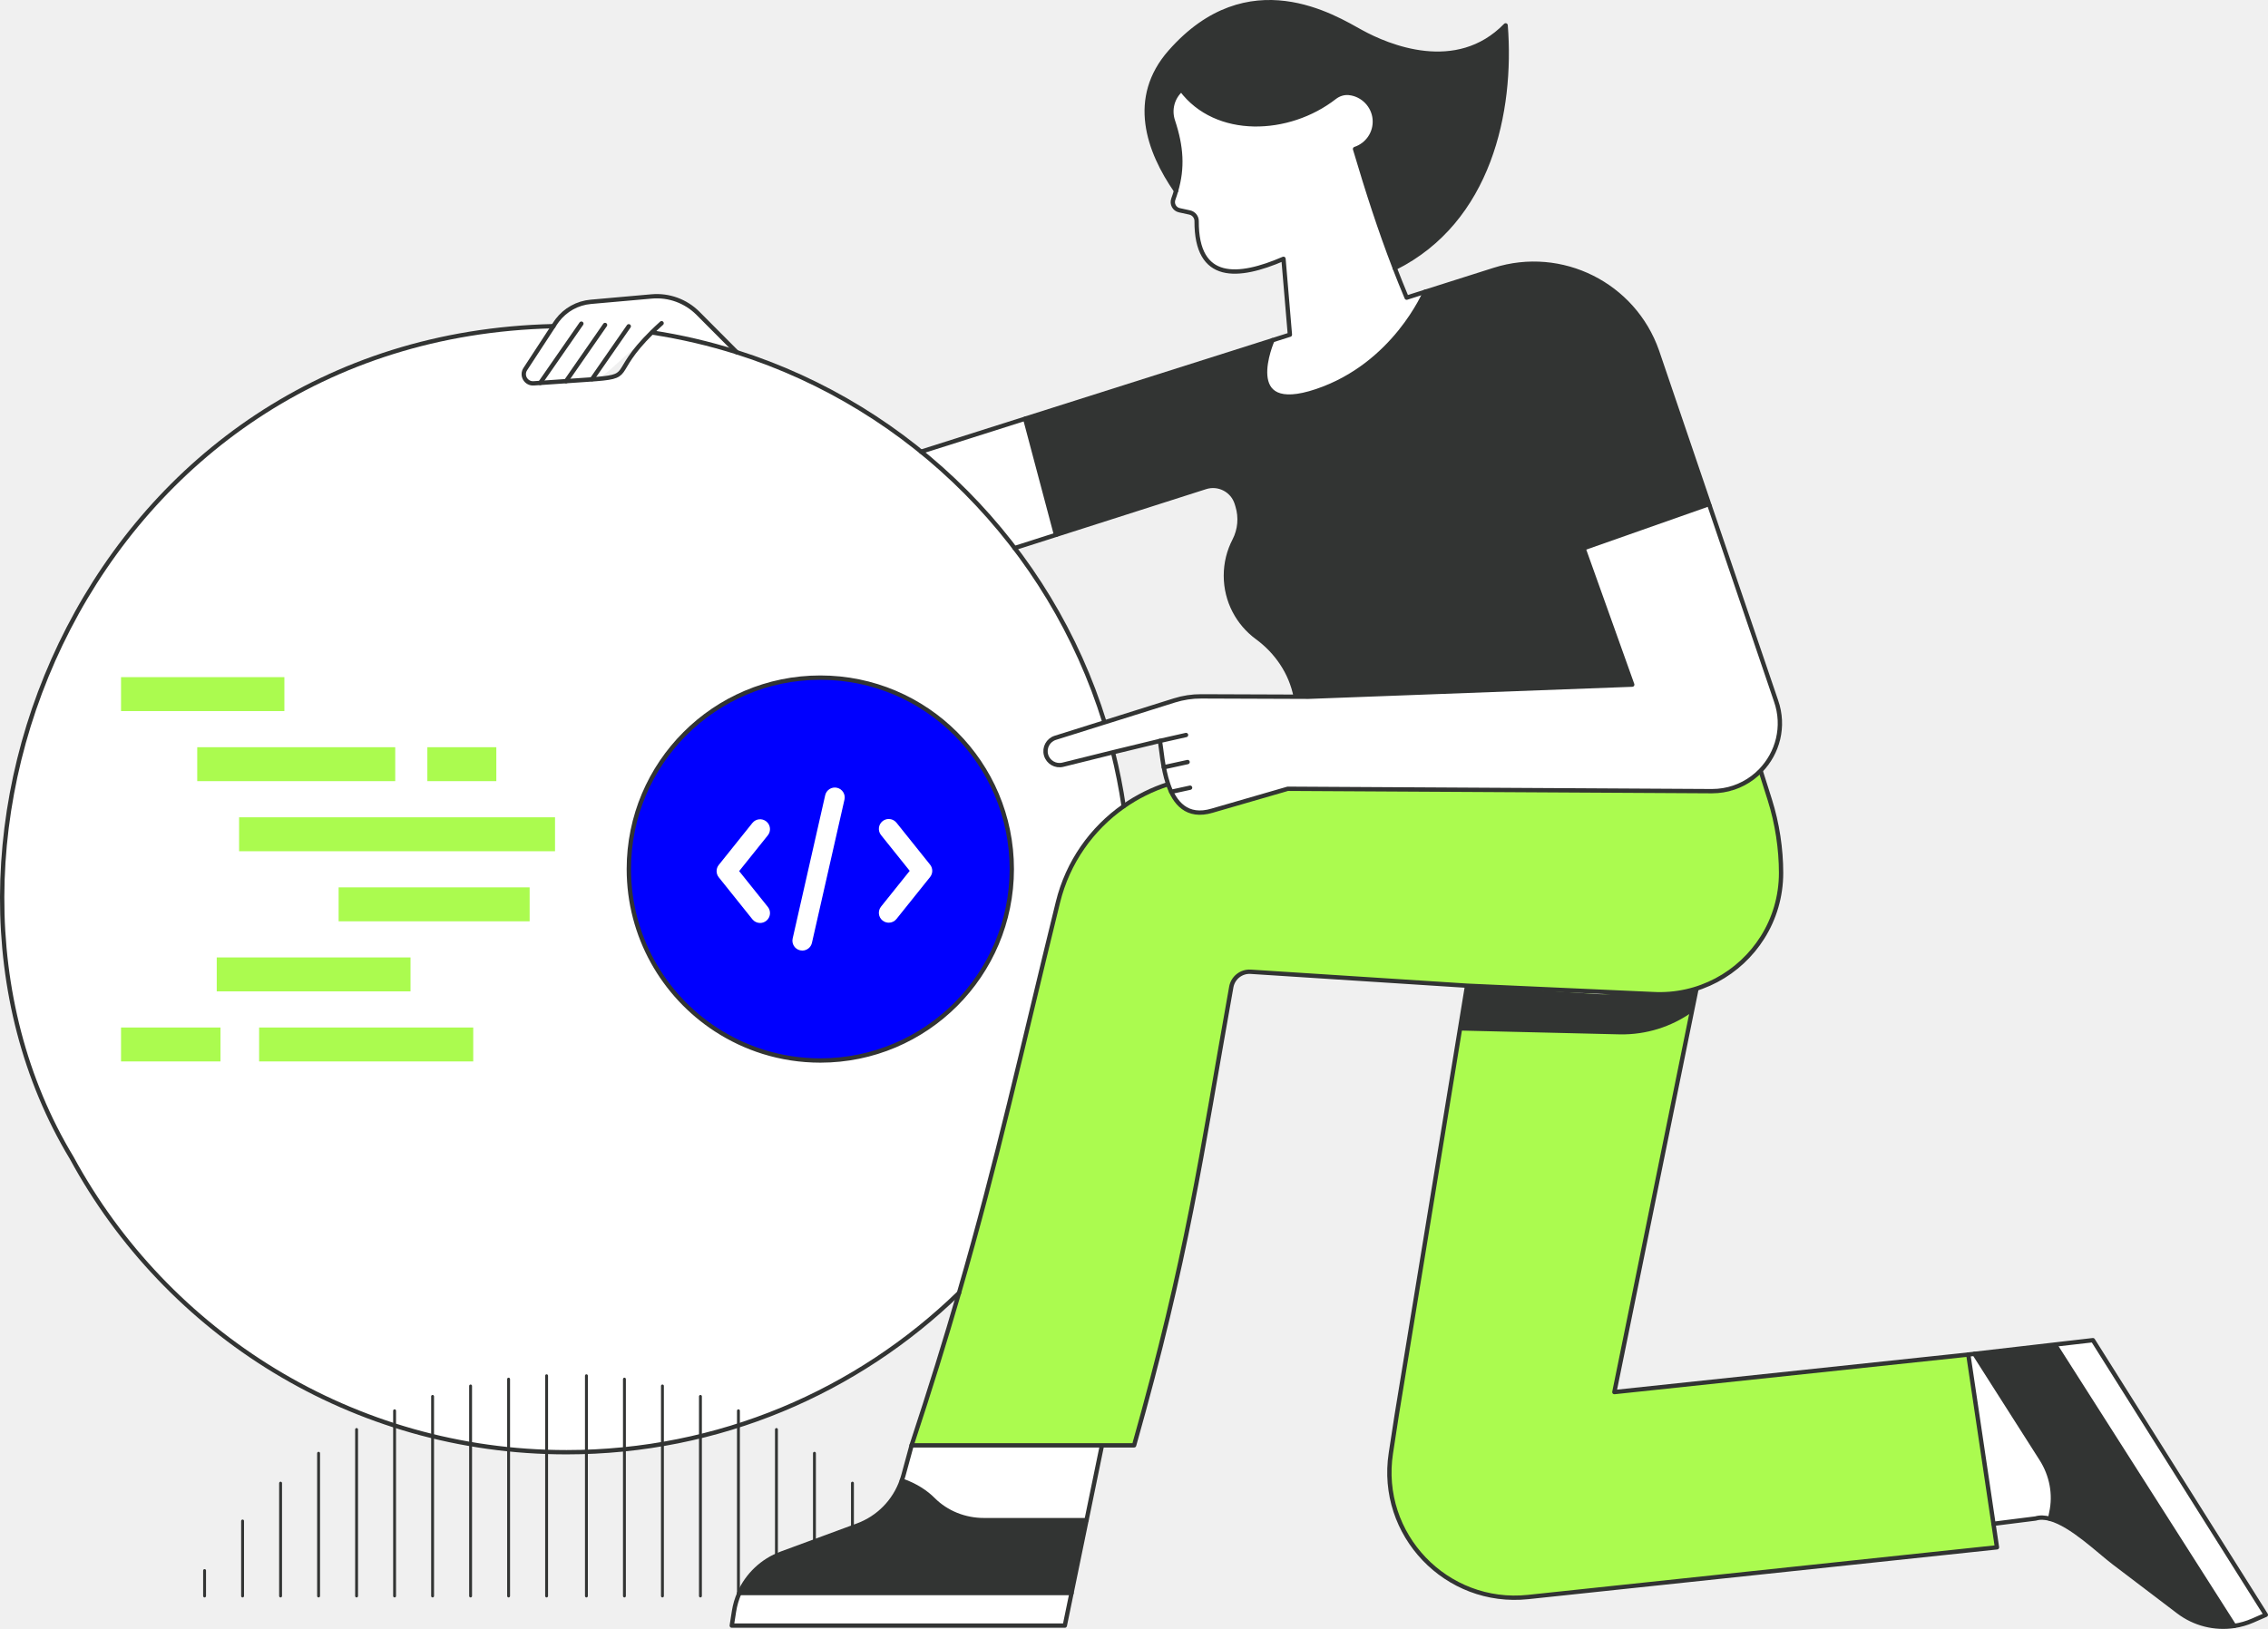
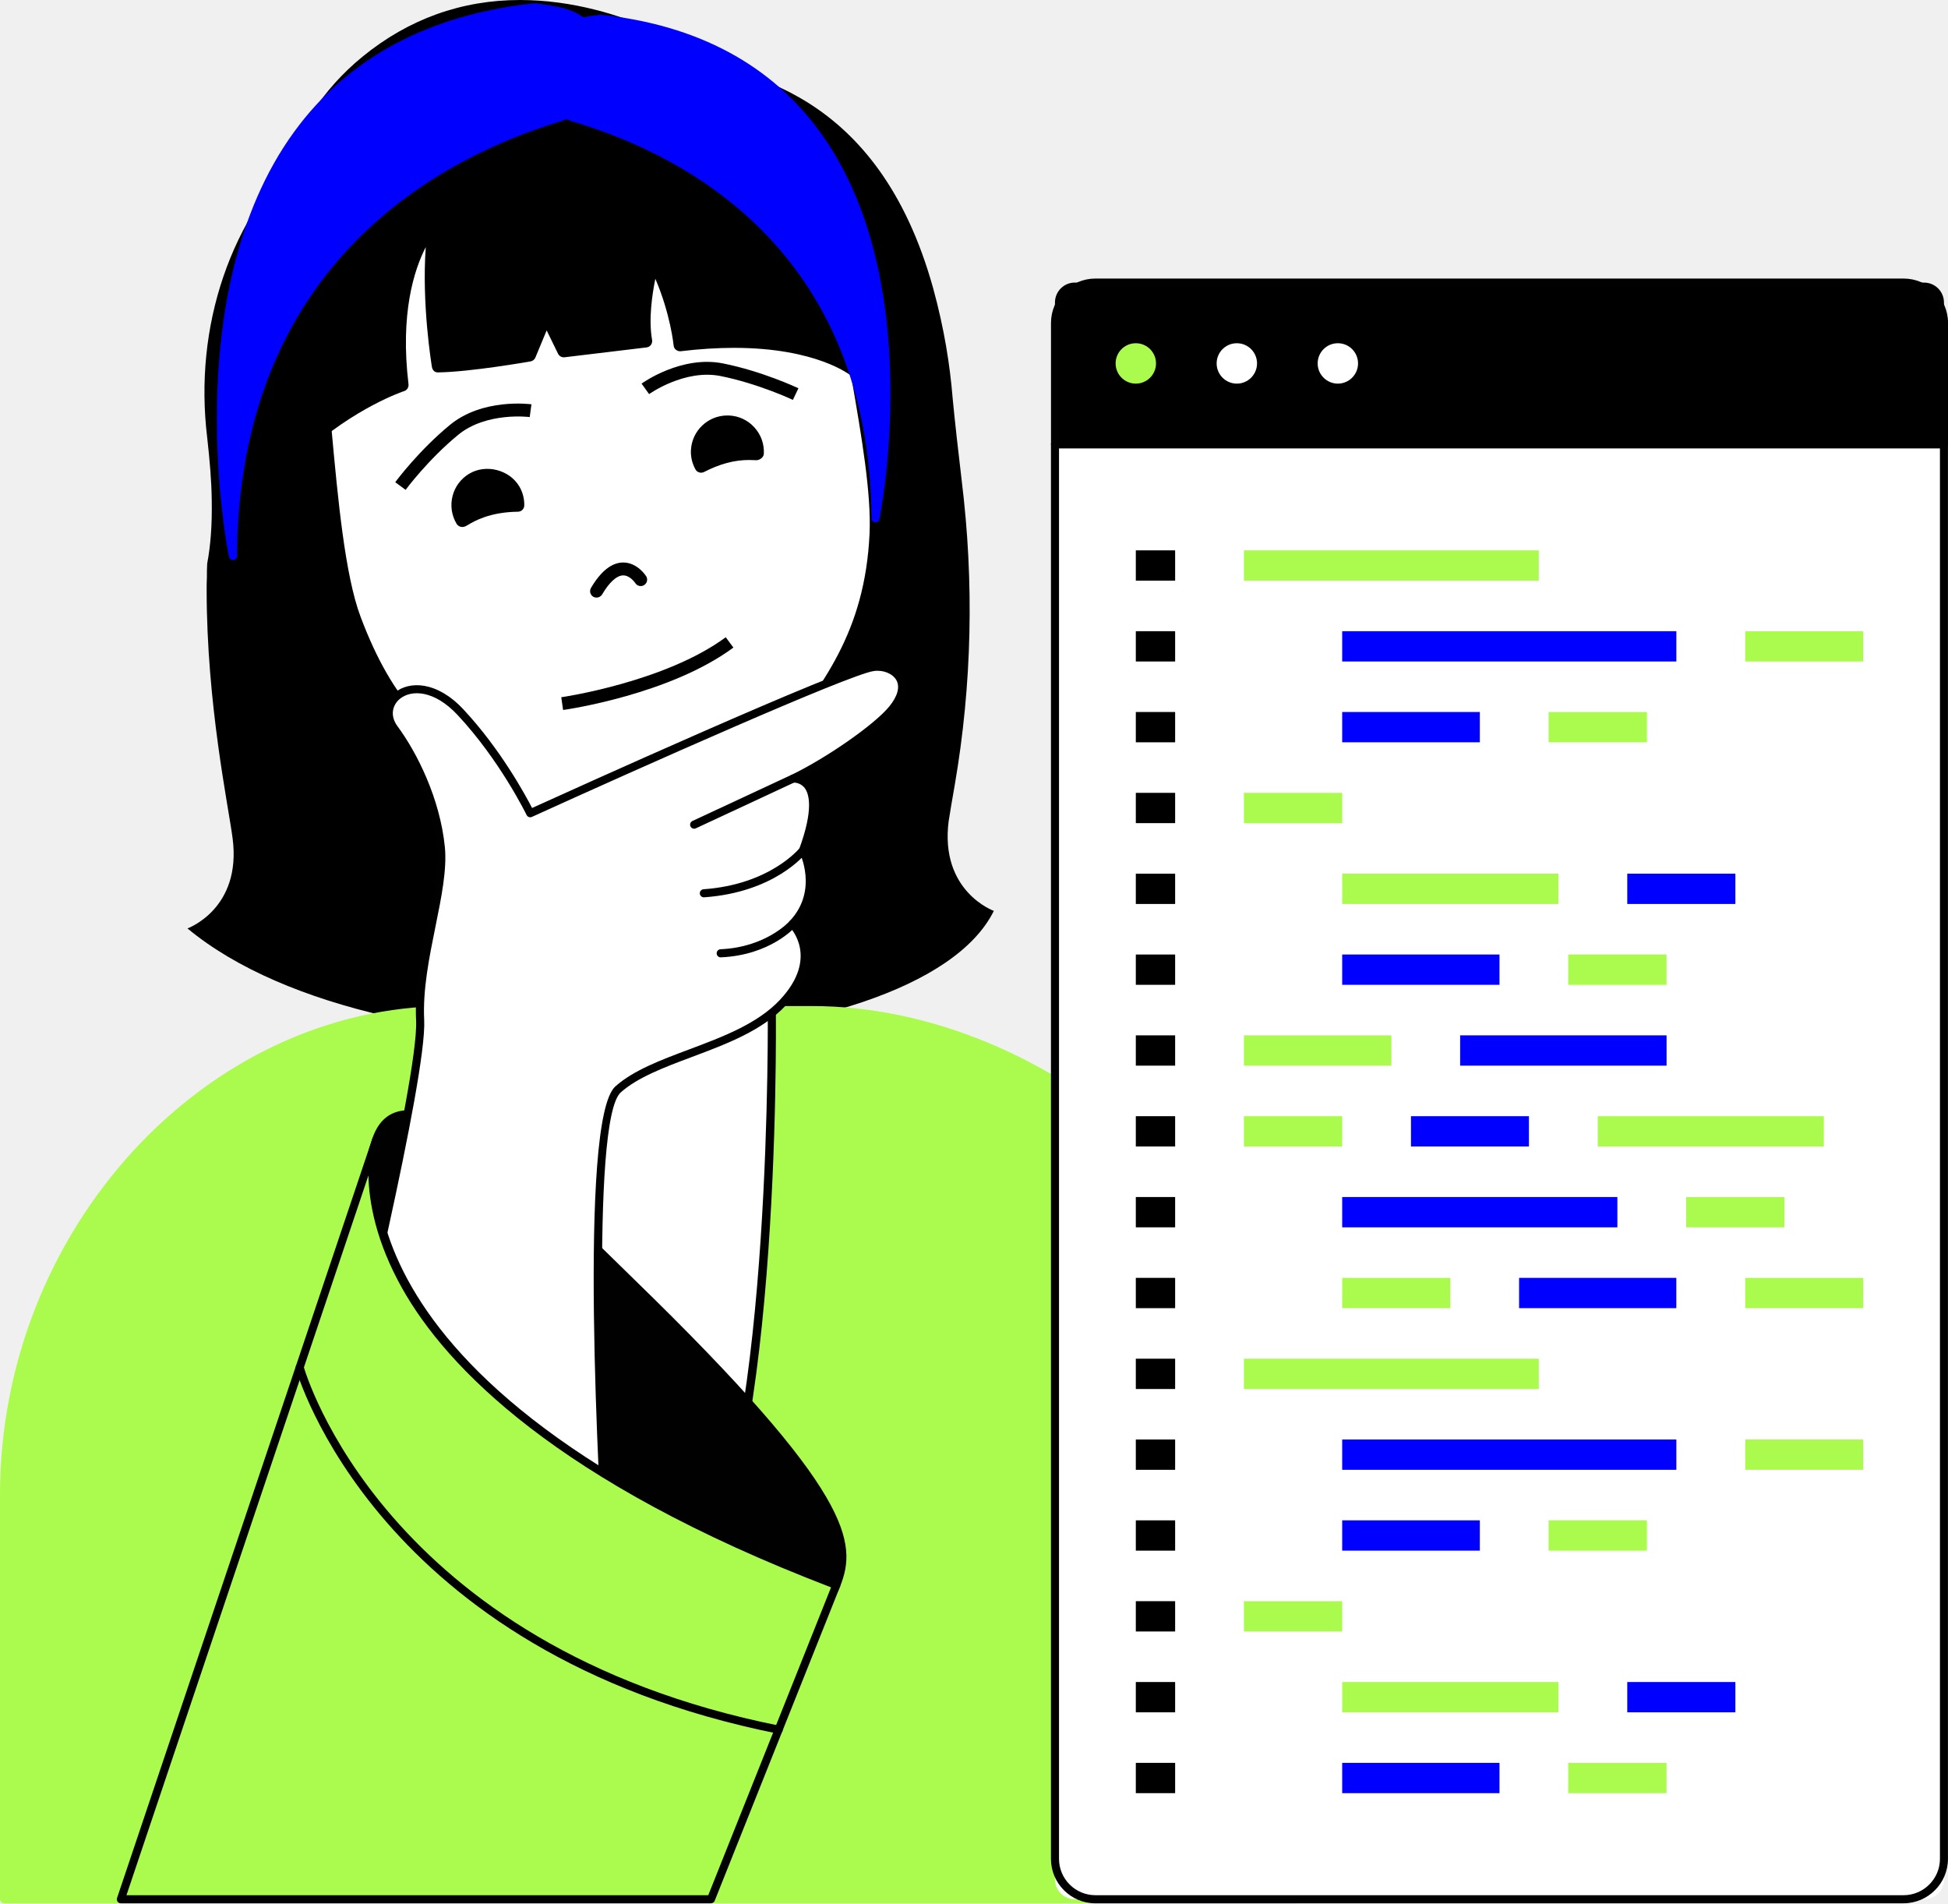
- <svg xmlns="http://www.w3.org/2000/svg" id="Capa_2" data-name="Capa 2" viewBox="0 0 1367.27 982.2">
+ <svg xmlns="http://www.w3.org/2000/svg" id="Capa_2" data-name="Capa 2" viewBox="0 0 544 531.41">
  <defs>
    <style>
      .cls-1 {
-         stroke-width: 1.74px;
+         fill: #fff;
      }

-       .cls-1, .cls-2 {
-         fill: none;
-         stroke: #323433;
-         stroke-linecap: round;
-         stroke-linejoin: round;
+       .cls-2 {
+         fill: #abfb4f;
      }

      .cls-3 {
-         fill: #fff;
+         fill: blue;
      }

      .cls-4 {
-         fill: #abfb4f;
-       }
- 
-       .cls-5 {
-         fill: blue;
-       }
- 
-       .cls-2 {
-         stroke-width: 2.61px;
-       }
- 
-       .cls-6 {
-         fill: #52cca7;
-       }
- 
-       .cls-7 {
-         fill: #323433;
+         fill: #010101;
      }
    </style>
  </defs>
  <g id="Capa_1-2" data-name="Capa 1">
    <g>
-       <path class="cls-3" d="M665.87,435.56l-29.69,9.32c-4.35,1.38-6.82,5.96-5.56,10.36,1.24,4.35,5.72,6.95,10.12,5.86l30.21-7.5c2.66,10.65,4.81,21.51,6.45,32.54-19.27,13.5-33.7,33.75-39.62,57.86-22.46,91.24-36.12,154.57-59.64,235.63h-.02c-61.15,59.42-144.6,96.02-236.61,96.02-128.86,0-240.97-71.79-298.31-177.51-114.25-189.38,12.47-495.1,290.39-501.47l-16.95,25.92c-1.16,1.77-1.21,4.03-.14,5.85,1.07,1.81,3.07,2.88,5.18,2.73l6.16-.41,26.62-1.82c29.42-1.97,12.19-2.62,38.63-28.64l.2.21c17.41,2.66,34.39,6.64,50.83,11.85,105.68,33.45,188.97,117.23,221.75,223.19Z" />
+       <g>
+         <path d="M264.95,229.12c.33-2.27.94-5.69,1.68-9.98,4.83-28.09,5.42-56.64,1.94-84.93-.94-7.84-1.87-16.15-2.55-23.19v-.06c-.74-8.92-2.28-19.04-5.43-30.5-15.4-55.36-52.87-60.8-72.31-64.28C97.86-.09,50.4,60.36,57.86,122.16c.74,6.56,1.2,12.27,1.27,17.36.13,7.1-.33,12.87-1.27,17.82-.08,1.27-.08,2.62-.08,3.82-.07,1.2-.07,2.35-.07,3.48v.06c0,31.77,6.04,60.12,7.24,69.3,2.62,19.79-12.6,25.21-12.6,25.21,54.61,45.37,203.74,38.43,225.19-4.89,0,0-15.21-5.44-12.6-25.21Z" />
+         <g>
+           <path class="cls-1" d="M154.92,29.53c-66.91,8.04-70.47,42.2-67.11,63.47,3.44,21.65,4.36,61.73,11.17,79.84,13.21,35.14,29.92,37.75,51.55,57.74,5.39,4.98,19.81,8.14,30.03,7.26,13.84-1.19,21.82-7.76,26.27-14.03,17.09-24,36.12-39.48,37.79-74.66.9-19.34-7.66-52.04-9.47-73.88-1.76-21.46-13.32-53.81-80.24-45.76Z" />
+           <path d="M236.95,75.14c-3.04-36.96-31.53-53.5-82.25-47.4-29.46,3.54-49.85,12.56-60.61,26.8-7.78,10.3-10.49,23.33-8.06,38.75,1.18,7.43,2.06,17.09,3,27.31,1.75,19.14,3.75,40.81,8.29,52.88,9.68,25.79,21.46,34.58,35.08,44.74,5.38,4.01,10.92,8.17,16.93,13.7,5.55,5.12,18.39,7.9,27.66,7.9,1.29,0,2.55-.07,3.74-.16,15.04-1.29,23.31-8.74,27.58-14.77,3.54-4.98,7.18-9.6,10.71-14.09,13.4-17.03,26.06-33.12,27.41-61.53.55-11.7-2.29-28.11-5.04-43.98-1.91-10.99-3.7-21.37-4.43-30.13ZM242.83,149.08c-1.29,27.27-13.04,42.19-26.64,59.47-3.55,4.51-7.23,9.18-10.81,14.22-3.86,5.41-11.31,12.1-24.97,13.28-1.09.1-2.24.13-3.43.13-9.94,0-21.01-3.04-25.21-6.93-6.15-5.67-11.77-9.87-17.22-13.94-13.72-10.24-24.55-18.33-33.86-43.12-4.36-11.62-6.34-33.05-8.07-51.94-.94-10.29-1.83-20-3.03-27.55-2.27-14.42.21-26.54,7.38-36.03,10.14-13.42,29.71-21.95,58.17-25.38,6.88-.83,13.39-1.25,19.4-1.25,36.55,0,56.35,15.26,58.84,45.36.74,8.93,2.54,19.38,4.46,30.45,2.71,15.69,5.52,31.9,4.99,43.2Z" />
+         </g>
+         <g>
+           <path d="M201.68,21.07s-54.27-40.65-99.29-3.86c-45.02,36.8-18.73,108.2-18.73,108.2,14.72-13.44,28.65-17.91,28.65-17.91-3.98-33.09,9.23-45.59,9.23-45.59-2.93,17.57.86,40.28.86,40.28,8.86-.13,25.47-3.05,25.47-3.05l4.66-11.25,4.93,10.09,22.88-2.74c-1.74-9.81,2.15-22.69,2.15-22.69,6.3,11.85,7.44,23.74,7.44,23.74,35.45-4.25,48.86,7.22,48.86,7.22,10.64-78.98-37.11-82.42-37.11-82.42Z" />
+           <path d="M202.34,19.33c-3.55-2.57-27.88-19.33-57.11-19.33-16.33,0-31.14,5.32-43.98,15.81-45.49,37.18-19.55,109.49-19.29,110.22.21.57.68.99,1.27,1.12.13.03.29.05.42.05.45,0,.88-.16,1.21-.47,14.23-12.99,27.86-17.49,27.99-17.53.82-.25,1.33-1.07,1.23-1.93-2.36-19.64,1.51-31.83,4.82-38.28-1.16,15.92,1.59,32.67,1.72,33.48.15.88.81,1.6,1.81,1.5,8.89-.12,25.07-2.95,25.74-3.07.62-.11,1.11-.52,1.35-1.09l3.14-7.56,3.18,6.51c.33.68,1.05,1.08,1.83.99l22.88-2.75c.5-.06.94-.31,1.23-.71.3-.41.41-.9.32-1.39-1.01-5.67,0-12.56.91-17.06,4.21,9.75,5.1,18.51,5.11,18.61.03.47.28.93.66,1.22.39.31.87.44,1.34.39,5.17-.62,10.15-.94,14.85-.94,23.14,0,32.53,7.66,32.63,7.74.5.41,1.19.54,1.82.31.6-.25,1.04-.79,1.13-1.44,4.14-30.81.08-54.03-12.09-68.99-10.46-12.87-23.34-15.08-26.15-15.41ZM237.37,100.4c-4.36-2.53-14.49-6.87-32.38-6.87-4.3,0-8.83.25-13.51.75-.58-3.85-2.4-13.18-7.4-22.61-.33-.64-1.05-1.02-1.76-.94-.73.06-1.33.56-1.55,1.26-.14.52-3.54,11.88-2.45,21.65l-19.78,2.38-4.39-8.95c-.32-.64-1.04-1.09-1.67-1-.71.02-1.33.45-1.6,1.11l-4.29,10.33c-3.42.58-15.09,2.47-22.63,2.81-.78-5.37-3.05-23.68-.64-38.14.12-.76-.25-1.52-.94-1.88-.66-.36-1.51-.26-2.07.28-.56.52-13.44,13.15-9.95,45.69-3.72,1.42-14.33,6.01-25.85,15.97-4.05-12.93-19.78-71.94,19.02-103.66,12.18-9.96,26.22-15,41.71-15,29.73,0,55.11,18.72,55.35,18.92.29.19.62.33.95.35.14.01,13.58,1.12,24.16,14.14,11.15,13.72,15.08,35.03,11.68,63.4Z" />
+         </g>
+         <path d="M156.74,194.67l.51,3.56c1.22-.17,29.89-4.36,47.56-17.43l-2.14-2.88c-16.94,12.51-45.64,16.72-45.93,16.75Z" />
+         <g>
+           <path d="M203.55,117.82c-4.63-.23-8.56,3.33-8.81,7.96-.08,1.6.32,3.11,1.04,4.41,9.6-4.99,15.73-3.13,15.74-3.57.23-4.63-3.34-8.57-7.97-8.81Z" />
+           <path d="M203.65,116.02l-.53-.02c-5.42,0-9.9,4.25-10.17,9.69-.09,1.85.34,3.69,1.26,5.35.32.6.94.94,1.57.94.28,0,.56-.06.82-.19,4.3-2.24,8.5-3.36,12.49-3.36.6,0,1.09.02,1.48.04l.65.02c.96,0,2.05-.82,2.09-1.79.14-2.71-.78-5.33-2.62-7.35-1.81-2.01-4.32-3.21-7.03-3.34ZM209.08,124.83c-4.01,0-8.15.98-12.35,2.9-.15-.61-.21-1.22-.18-1.85.16-3.52,3.04-6.25,6.9-6.25h0c1.76.07,3.37.84,4.56,2.15.79.88,1.32,1.93,1.57,3.07-.16,0-.33-.02-.51-.02Z" />
+         </g>
+         <path d="M174.04,157.05h-.1c-3.16.06-6.15,2.44-8.9,7.09-.5.85-.22,1.97.64,2.47.29.17.6.24.91.24.61,0,1.21-.31,1.56-.88,1.98-3.38,4.07-5.28,5.84-5.32h.06c1.92,0,3.33,2.09,3.36,2.15.54.84,1.65,1.08,2.48.55.84-.54,1.08-1.65.55-2.49-.1-.15-2.47-3.81-6.39-3.81Z" />
+         <path d="M179.17,107.11l2.1,2.92c.1-.07,9.92-7.04,19.95-5.04,10.56,2.12,20.11,6.61,20.2,6.66l1.55-3.25c-.41-.18-10.03-4.72-21.05-6.93-11.53-2.31-22.32,5.31-22.76,5.64Z" />
+         <g>
+           <path d="M131.94,133.8c-3.99,2.39-5.28,7.54-2.89,11.52.22.38,4.75-4.13,15.57-4.25.01-1.49-.34-3-1.17-4.39-2.38-3.97-7.55-5.26-11.51-2.88Z" />
+           <path d="M131.03,132.26c-2.35,1.41-4,3.63-4.66,6.27-.66,2.64-.25,5.39,1.14,7.72.32.54.95.89,1.59.89.6,0,1-.24,1.68-.64,1.62-.96,5.92-3.53,13.87-3.63.97-.01,1.76-.8,1.76-1.78.03-1.9-.46-3.74-1.41-5.32-2.78-4.64-9.33-6.29-13.97-3.5ZM129.92,142.84c-.32-1.11-.35-2.29-.07-3.43.44-1.72,1.5-3.15,3.01-4.07,1.03-.61,2.19-.93,3.38-.93,2.35,0,4.48,1.2,5.68,3.2.32.53.56,1.12.72,1.72-6.48.4-10.57,2.31-12.72,3.5Z" />
+         </g>
+         <path d="M125.68,118.61c-8.68,7.12-15.04,15.66-15.31,16.02l2.9,2.14c.05-.09,6.36-8.55,14.69-15.37,7.87-6.47,19.85-4.98,19.97-4.95l.48-3.57c-.56-.06-13.62-1.74-22.73,5.73Z" />
+         <g>
+           <path class="cls-3" d="M167.83,5.24s-2.74.23-6.7,1.1c-13.82,3.09-14.18,22.54-.62,26.58,32.82,9.76,83.43,36.94,83.97,111.79,0,0,26.86-128.28-76.66-139.48Z" />
+           <path class="cls-3" d="M244.49,145.85s-.08,0-.11,0c-.57-.06-1.01-.54-1.01-1.12-.54-74.96-52.34-101.54-83.17-110.72-7.71-2.3-10.97-9.17-10.77-14.97.24-6.88,4.74-12.3,11.46-13.8,3.99-.88,6.73-1.11,6.86-1.12.07-.02.12,0,.21,0,26.85,2.9,47.39,13.92,61.07,32.76,30.07,41.39,16.71,107.41,16.56,108.07-.11.53-.57.9-1.1.9ZM167.82,6.38c-.53.05-3.04.31-6.45,1.06-6.9,1.54-9.53,7.26-9.69,11.68-.15,4.57,2.14,10.64,9.15,12.73,29.77,8.85,78.7,33.62,84.26,101.12,2.36-20.63,4.1-64.51-17.9-94.77-13.28-18.27-33.25-28.97-59.37-31.81Z" />
+         </g>
+         <g>
+           <path class="cls-3" d="M149.24,2.04s3.01.25,7.36,1.21c15.16,3.39,15.58,24.77.67,29.2-36.05,10.72-91.65,40.58-92.24,122.8,0,0-29.5-140.91,84.2-153.2Z" />
+           <path class="cls-3" d="M65.04,156.37c-.53,0-.99-.37-1.1-.9-.15-.73-14.83-73.2,18.17-118.62C97.12,16.19,119.67,4.1,149.12.92c.08,0,.16,0,.21,0,.13.01,3.14.26,7.52,1.23,7.34,1.64,12.23,7.56,12.5,15.08.27,7.71-4.35,14.11-11.75,16.3-33.9,10.08-90.84,39.29-91.43,121.72,0,.58-.44,1.06-1.01,1.12-.03,0-.08,0-.11,0ZM149.26,3.17c-28.74,3.13-50.71,14.9-65.32,35.01-24.6,33.84-22.21,83.13-19.55,105.3,5.65-74.95,59.74-102.35,92.57-112.11,7.75-2.3,10.3-9.02,10.13-14.07-.16-4.9-3.07-11.24-10.72-12.95-3.78-.84-6.55-1.13-7.11-1.18Z" />
+         </g>
+         <g>
+           <path class="cls-2" d="M226.81,282.02h-101.56c-63.65,0-124.13,58.83-124.13,135.26v113h361.1v-113c0-76.43-68.55-135.26-135.41-135.26Z" />
+           <path class="cls-2" d="M362.23,531.41H1.12c-.63,0-1.12-.51-1.12-1.13v-113c0-73.93,57.36-136.39,125.25-136.39h101.56c64.58,0,136.54,56.01,136.54,136.39v113c0,.62-.5,1.13-1.12,1.13ZM2.25,529.15h358.86v-111.87c0-79.05-70.77-134.13-134.29-134.13h-101.56c-66.67,0-123.01,61.43-123.01,134.13v111.87Z" />
+         </g>
+         <g>
+           <path class="cls-1" d="M136.54,282.02s9.37,166.95,45.14,166.95,33.85-166.95,33.85-166.95h-78.99Z" />
+           <path class="cls-4" d="M181.68,450.1c-36.42,0-45.88-161.16-46.26-168.02-.02-.31.09-.61.31-.84.21-.23.51-.35.82-.35h78.99c.62,0,1.12.5,1.12,1.12.07,5.58,1.28,136.98-24.82,163.37-3.1,3.13-6.51,4.72-10.16,4.72ZM137.74,283.15c.94,14.99,11.19,164.69,43.94,164.69,3.02,0,5.9-1.36,8.56-4.05,24.19-24.47,24.23-147.56,24.17-160.64h-76.67Z" />
+         </g>
+       </g>
      <g>
        <g>
-           <line class="cls-1" x1="123.33" y1="947.01" x2="123.33" y2="962.34" />
-           <line class="cls-1" x1="146.24" y1="917.12" x2="146.24" y2="962.34" />
-           <line class="cls-1" x1="169.15" y1="894.3" x2="169.15" y2="962.34" />
-           <line class="cls-1" x1="192.06" y1="876.28" x2="192.06" y2="962.34" />
-           <line class="cls-1" x1="214.97" y1="861.95" x2="214.97" y2="962.34" />
-           <line class="cls-1" x1="237.88" y1="850.66" x2="237.88" y2="962.34" />
-           <line class="cls-1" x1="260.79" y1="842" x2="260.79" y2="962.34" />
-           <line class="cls-1" x1="283.7" y1="835.7" x2="283.7" y2="962.34" />
-           <line class="cls-1" x1="306.61" y1="831.58" x2="306.61" y2="962.34" />
-           <line class="cls-1" x1="329.52" y1="829.54" x2="329.52" y2="962.34" />
+           <path class="cls-4" d="M233.56,442.54c-16.11,40.38-155.49-44.03-128.51-124.27,8.22-24.45,50.94,20,71.33,39.8,59.89,58.18,61.93,72.55,57.18,84.46Z" />
+           <path class="cls-4" d="M214.91,454.15c-6.34,0-13.93-1.56-22.53-4.72-42.37-15.56-108.15-72.82-88.41-131.52,1.42-4.23,3.91-6.79,7.4-7.63,14.35-3.47,42.47,24.12,61.06,42.36,1.68,1.65,3.25,3.2,4.72,4.62,61.17,59.42,62.32,73.48,57.45,85.69h0c-2.95,7.42-9.82,11.19-19.69,11.19ZM114.09,312.24c-.76,0-1.5.08-2.18.24-2.73.66-4.63,2.67-5.8,6.15-19.27,57.31,45.42,113.4,87.05,128.69,20.38,7.48,35.07,5.53,39.35-5.2h0c4.4-11.02,3.14-24.89-56.92-83.23-1.48-1.43-3.05-2.98-4.74-4.63-16.23-15.92-42.82-42.02-56.76-42.02ZM233.56,442.54h.03-.03Z" />
        </g>
        <g>
-           <line class="cls-1" x1="559.71" y1="947.01" x2="559.71" y2="962.34" />
-           <line class="cls-1" x1="536.8" y1="917.12" x2="536.8" y2="962.34" />
-           <line class="cls-1" x1="513.9" y1="894.3" x2="513.9" y2="962.34" />
-           <line class="cls-1" x1="490.99" y1="876.28" x2="490.99" y2="962.34" />
-           <line class="cls-1" x1="468.08" y1="861.95" x2="468.08" y2="962.34" />
-           <line class="cls-1" x1="445.17" y1="850.66" x2="445.17" y2="962.34" />
-           <line class="cls-1" x1="422.26" y1="842" x2="422.26" y2="962.34" />
-           <line class="cls-1" x1="399.35" y1="835.7" x2="399.35" y2="962.34" />
-           <line class="cls-1" x1="376.44" y1="831.58" x2="376.44" y2="962.34" />
-           <line class="cls-1" x1="353.53" y1="829.54" x2="353.53" y2="962.34" />
+           <path class="cls-1" d="M243.82,186.24c-8.82,1.26-95.74,40.82-95.74,40.82,0,0-7.34-15.26-19.5-28.25-12.18-13.02-24.34-3.36-18.48,4.6,5.89,7.98,11.76,20.58,13.03,33.16,1.26,12.58-6.61,31.47-5.77,48.26.84,16.79-22.44,111.49-22.44,111.49l75.08,44.94s-8.27-127.47,2.64-137.12c10.92-9.65,34.32-11.68,46.06-24.26,11.76-12.6,2.62-21.9,2.62-21.9,8.81-9.24,2.94-20.56,2.94-20.56,7.7-21.02-2.76-20.04-2.76-20.04,10.16-4.91,23.49-14.26,27.68-19.37,6.57-7.99,0-12.52-5.37-11.76Z" />
+           <path class="cls-4" d="M169.98,442.39c-.2,0-.4-.06-.59-.16l-75.08-44.94c-.42-.25-.63-.76-.51-1.24.23-.94,23.22-94.73,22.4-111.16-.44-8.77,1.41-17.87,3.2-26.68,1.63-8.01,3.17-15.57,2.58-21.52-1.31-13.01-7.47-25.37-12.8-32.6-2.65-3.59-2.23-7.98,1.01-10.67,4.01-3.34,11.75-3.35,19.2,4.62,10.37,11.08,17.33,23.94,19.2,27.55,10.13-4.6,86.6-39.25,95.06-40.46h.01c3.56-.49,7.12.99,8.63,3.66.89,1.6,1.8,5.01-2.24,9.93-3.97,4.84-15.5,13.11-25.37,18.31.63.35,1.26.85,1.82,1.58,2.59,3.36,2.24,9.67-1.03,18.76.98,2.25,4.65,12.18-2.68,20.65,2,2.68,7.04,11.58-3.28,22.63-6.62,7.09-16.61,10.83-26.27,14.45-7.76,2.91-15.1,5.66-19.87,9.88-8.61,7.62-4.56,100.9-2.27,136.21.03.42-.18.82-.54,1.04-.18.11-.38.17-.58.17ZM96.19,395.78l72.52,43.41c-1.27-20.34-7.39-126.56,3.16-135.89,5.09-4.5,12.62-7.32,20.57-10.3,9.42-3.53,19.15-7.18,25.41-13.89,10.9-11.67,2.99-19.99,2.65-20.34-.43-.43-.43-1.12-.01-1.57,8.15-8.56,2.81-19.16,2.76-19.26-.14-.28-.16-.61-.06-.9,4.09-11.16,2.72-15.45,1.54-17.01-1.23-1.62-3.08-1.53-3.14-1.52-.03,0-.07,0-.09,0-.51,0-.96-.34-1.09-.84-.14-.52.1-1.07.59-1.31,9.94-4.81,23.21-14.07,27.31-19.08,2.36-2.87,3.07-5.49,2.01-7.39-1.05-1.85-3.74-2.93-6.34-2.53h0c-6.85.98-65.42,27.07-95.44,40.72-.54.26-1.22.02-1.48-.53-.08-.15-7.42-15.26-19.32-27.97-6.46-6.9-12.86-7.12-16.11-4.43-1.92,1.6-2.87,4.56-.64,7.59,5.52,7.47,11.89,20.25,13.24,33.72.62,6.29-.95,14.02-2.61,22.19-1.76,8.67-3.58,17.64-3.16,26.12.81,16.12-19.85,101.12-22.27,111Z" />
+         </g>
+         <g>
+           <path class="cls-2" d="M105.04,318.27l-71.29,212h164.79l35.01-87.74c-149.41-56.83-128.51-124.27-128.51-124.27Z" />
+           <path class="cls-4" d="M198.55,531.41H33.75c-.37,0-.71-.18-.91-.47-.21-.3-.28-.68-.15-1.02l71.29-212c.19-.59.83-.91,1.41-.72.6.19.91.82.74,1.4-.21.67-18.67,67.16,127.83,122.88.29.11.52.32.64.6.12.28.12.59,0,.87l-35.01,87.74c-.16.43-.58.71-1.05.71ZM35.32,529.15h162.47l34.29-85.96c-76.7-29.36-107.49-61.61-119.8-83.54-7.34-13.09-9.24-24.06-9.39-31.46l-67.57,200.95Z" />
+         </g>
+         <path class="cls-4" d="M217.45,484.05c-.08,0-.14,0-.22-.02-112.24-22.44-134.42-101.15-134.63-101.95-.15-.61.2-1.22.81-1.38.55-.14,1.22.2,1.38.8.21.78,22.1,78.17,132.89,100.32.62.12,1,.72.88,1.33-.1.54-.57.91-1.1.91Z" />
+         <path class="cls-4" d="M193.85,231.38c-.43,0-.83-.24-1.03-.66-.26-.56,0-1.23.55-1.5l27.65-12.88c.57-.24,1.22-.02,1.5.55.27.56.01,1.23-.55,1.5l-27.65,12.88c-.15.07-.31.11-.47.11Z" />
+         <path class="cls-4" d="M196.55,250.53c-.58,0-1.08-.46-1.12-1.05-.04-.62.42-1.16,1.05-1.2,18.64-1.32,26.81-11.46,26.89-11.56.41-.49,1.09-.57,1.59-.19.5.39.57,1.09.2,1.58-.35.45-8.82,11.03-28.52,12.42-.02,0-.06,0-.08,0Z" />
+         <path class="cls-4" d="M201.26,267.29c-.61,0-1.1-.47-1.12-1.08-.03-.62.45-1.15,1.07-1.18,12.75-.56,19.2-7.74,19.26-7.81.41-.47,1.12-.52,1.59-.1.47.41.52,1.12.11,1.59-.29.33-7.1,7.97-20.85,8.58h-.06Z" />
+       </g>
+       <g>
+         <g>
+           <g>
+             <path class="cls-1" d="M294.62,124.04h248.26v400.68c0,3.07-2.49,5.56-5.56,5.56h-237.14c-3.07,0-5.56-2.49-5.56-5.56V124.04h0Z" />
+             <path class="cls-4" d="M531.59,531.41h-225.69c-6.84,0-12.41-5.57-12.41-12.41V124.04c0-.62.49-1.13,1.12-1.13h248.26c.63,0,1.12.51,1.12,1.13v394.95c0,6.84-5.58,12.41-12.41,12.41ZM295.74,125.16v393.83c0,5.6,4.56,10.15,10.16,10.15h225.69c5.6,0,10.16-4.56,10.16-10.15V125.16h-246.01Z" />
+           </g>
+           <g>
+             <path d="M300.17,78.9h237.15c3.07,0,5.55,2.49,5.55,5.55v39.58h-248.26v-39.58c0-3.07,2.49-5.56,5.56-5.56Z" />
+             <path class="cls-4" d="M542.88,125.16h-248.26c-.64,0-1.12-.51-1.12-1.13v-33.85c0-6.84,5.57-12.41,12.41-12.41h225.69c6.83,0,12.41,5.57,12.41,12.41v33.85c0,.62-.5,1.13-1.12,1.13ZM295.74,122.91h246.01v-32.72c0-5.6-4.56-10.15-10.16-10.15h-225.69c-5.6,0-10.16,4.56-10.16,10.15v32.72Z" />
+           </g>
+           <path class="cls-2" d="M322.83,101.47c0,3.11-2.53,5.64-5.64,5.64s-5.64-2.53-5.64-5.64,2.51-5.64,5.64-5.64,5.64,2.53,5.64,5.64Z" />
+           <path class="cls-1" d="M351.04,101.47c0,3.11-2.53,5.64-5.64,5.64s-5.64-2.53-5.64-5.64,2.51-5.64,5.64-5.64,5.64,2.53,5.64,5.64Z" />
+           <path class="cls-1" d="M379.25,101.47c0,3.11-2.54,5.64-5.64,5.64s-5.64-2.53-5.64-5.64,2.51-5.64,5.64-5.64,5.64,2.53,5.64,5.64Z" />
+         </g>
+         <g>
+           <rect class="cls-2" x="347.38" y="153.66" width="82.34" height="8.46" />
+           <rect class="cls-2" x="374.82" y="243.93" width="60.39" height="8.46" />
+           <rect class="cls-2" x="347.38" y="221.36" width="27.44" height="8.46" />
+           <rect class="cls-2" x="347.38" y="289.07" width="41.17" height="8.46" />
+           <rect class="cls-2" x="347.38" y="311.64" width="27.44" height="8.46" />
+           <rect class="cls-3" x="374.82" y="176.23" width="93.32" height="8.46" />
+           <rect class="cls-3" x="374.82" y="266.5" width="43.93" height="8.46" />
+           <rect class="cls-3" x="374.82" y="334.21" width="76.85" height="8.46" />
+           <rect class="cls-2" x="374.82" y="356.78" width="30.19" height="8.46" />
+           <rect class="cls-3" x="407.76" y="289.07" width="57.65" height="8.46" />
+           <rect class="cls-3" x="394.03" y="311.64" width="32.94" height="8.46" />
+           <rect class="cls-3" x="424.22" y="356.78" width="43.91" height="8.46" />
+           <rect class="cls-3" x="374.82" y="198.79" width="38.44" height="8.46" />
+           <rect class="cls-3" x="454.43" y="243.93" width="30.19" height="8.46" />
+           <rect class="cls-2" x="487.37" y="176.23" width="32.94" height="8.46" />
+           <rect class="cls-2" x="432.46" y="198.79" width="27.45" height="8.46" />
+           <rect class="cls-2" x="437.95" y="266.5" width="27.45" height="8.46" />
+           <rect class="cls-2" x="470.89" y="334.21" width="27.44" height="8.46" />
+           <rect class="cls-2" x="487.37" y="356.78" width="32.94" height="8.46" />
+           <rect class="cls-2" x="446.19" y="311.64" width="63.13" height="8.46" />
+           <rect x="317.19" y="153.66" width="10.98" height="8.46" />
+           <rect x="317.19" y="176.23" width="10.98" height="8.46" />
+           <rect x="317.19" y="198.79" width="10.98" height="8.46" />
+           <rect x="317.19" y="221.36" width="10.98" height="8.46" />
+           <rect x="317.19" y="243.93" width="10.98" height="8.46" />
+           <rect x="317.19" y="266.5" width="10.98" height="8.46" />
+           <rect x="317.19" y="289.07" width="10.98" height="8.46" />
+           <rect x="317.19" y="311.64" width="10.98" height="8.46" />
+           <rect x="317.19" y="334.21" width="10.98" height="8.46" />
+           <rect x="317.19" y="356.78" width="10.98" height="8.46" />
+           <rect class="cls-2" x="347.38" y="379.35" width="82.34" height="8.46" />
+           <rect class="cls-2" x="374.82" y="469.62" width="60.39" height="8.46" />
+           <rect class="cls-2" x="347.38" y="447.05" width="27.44" height="8.46" />
+           <rect class="cls-3" x="374.82" y="401.91" width="93.32" height="8.46" />
+           <rect class="cls-3" x="374.82" y="492.19" width="43.93" height="8.46" />
+           <rect class="cls-3" x="374.82" y="424.48" width="38.44" height="8.46" />
+           <rect class="cls-3" x="454.43" y="469.62" width="30.19" height="8.46" />
+           <rect class="cls-2" x="487.37" y="401.91" width="32.94" height="8.46" />
+           <rect class="cls-2" x="432.46" y="424.48" width="27.45" height="8.46" />
+           <rect class="cls-2" x="437.95" y="492.19" width="27.45" height="8.46" />
+           <rect x="317.19" y="379.35" width="10.98" height="8.46" />
+           <rect x="317.19" y="401.91" width="10.98" height="8.46" />
+           <rect x="317.19" y="424.48" width="10.98" height="8.46" />
+           <rect x="317.19" y="447.05" width="10.98" height="8.46" />
+           <rect x="317.19" y="469.62" width="10.98" height="8.46" />
+           <rect x="317.19" y="492.19" width="10.98" height="8.46" />
        </g>
      </g>
-       <path class="cls-3" d="M1261.72,808.1l104.25,165.61-7.88,3.45c-3.61,1.58-7.36,2.65-11.16,3.23l-107.6-168.87-.09-.82,22.49-2.59Z" />
-       <path class="cls-7" d="M1239.33,811.52l107.6,168.87c-11.76,1.79-23.93-1.19-33.66-8.58l-39-29.64c-9.25-7.03-25.3-22.77-38.38-26.35.18-1.1.42-2.26.74-3.65,2.49-11.15.18-22.83-5.96-32.46l-40.37-63.36,48.94-5.65.09.82Z" />
-       <path class="cls-3" d="M1230.67,879.7c6.13,9.63,8.44,21.32,5.96,32.46-.31,1.39-.56,2.55-.74,3.65-3.13-.86-6.09-1.01-8.75-.19l-25.37,3.19-15.17-102.04,3.7-.42,40.37,63.36Z" />
-       <path class="cls-4" d="M1203.88,933l-253.63,26.88-28.98,3.09c-49.36,5.23-90.31-37.66-82.78-86.73l3.52-22.93,37.99-231.91,4.43-27.04,78.41,5.05c27.71,1.58,52.51-12.42,66.19-34.21h0s-9.21,45.25-9.21,45.25l-46.61,228.95,213.37-22.61,15.17,102.04,2.11,14.18Z" />
-       <path class="cls-7" d="M1029.04,565.2l-9.21,45.24c-12.19,8.57-27.12,13.52-43.23,13.26l-78.56-1.88-18.04-.43,4.43-27.04,78.41,5.05c27.71,1.58,52.51-12.42,66.19-34.21h0Z" />
-       <path class="cls-3" d="M636.63,322.48l-24.94,7.97c-9.25-12.14-19.32-23.64-30.08-34.42-8.35-8.34-17.11-16.24-26.29-23.68h0s62.69-19.91,62.69-19.91l18.61,70.03Z" />
-       <path class="cls-7" d="M955.05,331.81l28.95,81-195.19,7.31-7.67-.03c-2.89-14.6-11.44-27.06-23.25-35.74-11.44-8.4-18.87-21.95-18.87-37.24,0-7.65,1.85-14.86,5.15-21.22,3.33-6.43,4-13.91,1.87-20.84l-.46-1.5c-2.45-7.96-10.93-12.4-18.88-9.86l-90.07,28.79-18.61-70.03,149.08-47.3s-20.51,46.56,26.62,30.7c47.13-15.85,65.48-59.93,65.48-59.93l41.65-13.22c40.56-12.87,84,8.83,98.08,49l31.82,93.49-75.7,26.63Z" />
-       <path class="cls-7" d="M907.66,15.29c4.08,51.73-9.8,117.94-66.82,146.32h0c-8.92-23.12-16.29-46.01-23.94-71.78,7.36-2.42,12.56-9.62,11.89-17.92-.65-8.24-7.25-15-15.45-15.85-.06,0-.12,0-.18-.02-3.1-.29-6.16.73-8.62,2.64-27.6,21.52-71.36,23.45-92.36-4.65-5.31,4.62-7.35,12.04-5.08,18.86,5.25,15.78,5.91,28.41,1.89,42.18-16.61-24.07-28.08-55.89-3.5-83.8,47.15-53.55,99.09-20.78,115.08-11.99,15.99,8.8,57.54,26.38,87.11-3.99Z" />
-       <path class="cls-3" d="M848.02,179.47l11.18-3.55s-18.35,44.07-65.48,59.93c-47.13,15.86-26.62-30.7-26.62-30.7l10.52-3.34-3.87-45.75c-27.23,11.75-52.57,14.01-52.36-22.76,0-2.49-1.73-4.65-4.16-5.17l-6.24-1.36c-3-.65-4.7-3.81-3.65-6.69.62-1.69,1.16-3.36,1.64-5.01,4.02-13.76,3.36-26.4-1.89-42.18-2.27-6.82-.23-14.24,5.08-18.86,21,28.09,64.76,26.17,92.36,4.65,2.46-1.91,5.52-2.92,8.62-2.64.06,0,.11.02.18.02,8.21.85,14.8,7.61,15.45,15.85.66,8.31-4.54,15.51-11.89,17.92,7.65,25.77,15.02,48.66,23.94,71.78h0c2.28,5.92,4.67,11.86,7.18,17.86Z" />
-       <path class="cls-3" d="M664.32,871.51l-9.28,45.09h-61.9c-11.42,0-22.52-4.33-30.58-12.42-4.07-4.08-10.09-8.36-18.9-11.46.34-.98.65-1.98.93-3l4.97-18.22h114.77Z" />
-       <path class="cls-7" d="M655.04,916.6l-9.05,43.95h-200.23c4.8-10.89,13.86-19.55,25.32-23.79l45.96-16.95c12.52-4.62,22.27-14.59,26.63-27.09,8.81,3.1,14.83,7.38,18.9,11.46,8.06,8.09,19.16,12.42,30.58,12.42h61.9Z" />
-       <path class="cls-3" d="M645.98,960.55l-4.05,19.64h-200.78l1.33-8.5c.61-3.89,1.71-7.63,3.26-11.14h200.24Z" />
-       <path class="cls-3" d="M392.73,200.42l-25.68,23.18c-3.48,3.13-7.92,5.02-12.59,5.34l-26.62,1.82-6.16.41c-2.1.15-4.1-.91-5.17-2.73-1.07-1.82-1.01-4.08.14-5.85l16.95-25.92,1.2-1.83c.36-.55.74-1.09,1.13-1.6,4.85-6.42,12.19-10.51,20.26-11.23l36.67-3.25c10.34-.92,20.57,2.8,27.91,10.17l23.35,23.45c-16.61-5.26-33.78-9.27-51.39-11.94Z" />
-       <path class="cls-2" d="M840.83,161.61c-8.92-23.12-16.29-46.01-23.94-71.78,7.36-2.42,12.56-9.62,11.89-17.92-.65-8.24-7.25-15-15.45-15.85-.06,0-.12,0-.18-.02-3.1-.29-6.16.73-8.62,2.64-27.6,21.52-71.36,23.45-92.36-4.65-5.31,4.62-7.35,12.04-5.08,18.86,5.25,15.78,5.91,28.41,1.89,42.18-.48,1.65-1.02,3.32-1.64,5.01-1.05,2.89.65,6.04,3.65,6.69l6.24,1.36c2.42.53,4.17,2.68,4.16,5.17-.21,36.78,25.13,34.52,52.36,22.76l3.87,45.75-10.52,3.34-211.77,67.19" />
-       <path class="cls-2" d="M1022.76,596.1l-49.53,243.29,213.37-22.62,15.17,102.04,2.11,14.19-253.62,26.88-28.99,3.08c-49.35,5.23-90.31-37.66-82.78-86.73l3.52-22.94,42.42-258.95" />
-       <path class="cls-2" d="M445.74,960.55c-1.55,3.5-2.66,7.25-3.26,11.14l-1.33,8.5h200.78l4.05-19.64,9.05-43.95,9.28-45.09" />
-       <path class="cls-2" d="M549.56,871.51l-4.97,18.22c-.28,1.01-.59,2.02-.93,3-4.36,12.5-14.11,22.47-26.63,27.09l-45.96,16.95c-11.46,4.23-20.51,12.9-25.32,23.79" />
-       <polyline class="cls-2" points="445.74 960.55 445.75 960.55 645.98 960.55" />
-       <path class="cls-2" d="M543.65,892.72c8.81,3.1,14.83,7.38,18.9,11.46,8.06,8.09,19.16,12.42,30.58,12.42h61.9" />
-       <path class="cls-2" d="M1201.77,918.81l25.37-3.19c2.66-.82,5.61-.66,8.75.19,13.08,3.58,29.13,19.32,38.38,26.35l39,29.64c9.73,7.39,21.9,10.37,33.66,8.58,3.8-.58,7.54-1.65,11.16-3.23l7.88-3.45-104.25-165.61-22.49,2.59-48.94,5.65-3.7.42" />
-       <line class="cls-2" x1="1346.93" y1="980.39" x2="1239.33" y2="811.52" />
-       <path class="cls-2" d="M1235.89,915.82c.18-1.1.42-2.26.74-3.65,2.49-11.15.18-22.83-5.96-32.46l-40.37-63.36" />
-       <path class="cls-2" d="M781.14,420.09c-2.89-14.59-11.44-27.06-23.25-35.74-11.44-8.4-18.86-21.95-18.86-37.23,0-7.65,1.85-14.87,5.15-21.22,3.33-6.43,4-13.91,1.87-20.84l-.46-1.5c-2.45-7.97-10.93-12.4-18.88-9.86l-115.01,36.76" />
-       <line class="cls-2" x1="955.05" y1="331.81" x2="1030.74" y2="305.18" />
-       <path class="cls-2" d="M708.98,115.07c-16.61-24.07-28.08-55.89-3.5-83.8,47.15-53.55,99.09-20.78,115.08-11.99,15.99,8.8,57.54,26.38,87.11-3.99,4.08,51.73-9.8,117.94-66.82,146.32h0" />
-       <path class="cls-2" d="M767.1,205.14s-20.51,46.56,26.62,30.7c47.13-15.86,65.48-59.93,65.48-59.93" />
-       <line class="cls-2" x1="618.02" y1="252.45" x2="636.63" y2="322.48" />
-       <line class="cls-2" x1="350.48" y1="195.15" x2="325.67" y2="230.9" />
-       <line class="cls-2" x1="364.76" y1="195.95" x2="341.24" y2="229.84" />
-       <line class="cls-2" x1="379.05" y1="196.74" x2="356.91" y2="228.63" />
-       <path class="cls-4" d="M1066.95,482.25c4.51,14.25,6.8,29.12,6.8,44.07s-4.09,27.63-11.16,38.87c-13.68,21.78-38.49,35.78-66.19,34.21l-111.97-5.05-130.5-8.41c-5.65-.33-10.64,3.63-11.63,9.19-18.72,104.81-26,160.89-58.58,276.38h-134.16c11.22-33.96,20.48-63.97,28.6-91.88,23.52-81.06,37.19-144.39,59.64-235.63,5.92-24.12,20.35-44.37,39.62-57.86,8.16-5.72,17.2-10.23,26.81-13.31,3.86,11.26,11.27,20.55,26.61,15.95l8.77-2.54c1.31-.13,2.63-.39,3.94-.79l32.8-9.86,255.42,1.44h.32c1.18,0,2.35-.05,3.49-.15l7.62.04,4.96-3.14c4.06-1.73,7.76-4.09,10.99-6.95l2.2-1.39,5.63,16.81Z" />
-       <path class="cls-6" d="M1048.13,473.78l10.99-6.95c-3.23,2.86-6.93,5.23-10.99,6.95Z" />
-       <path class="cls-6" d="M776.33,475.59l259.23,1.29c-1.14.1-2.31.15-3.49.15h-.32l-255.42-1.44Z" />
-       <path class="cls-6" d="M739.59,486.23l-8.77,2.54c-15.33,4.61-22.75-4.69-26.61-15.95,4.1-1.32,8.31-2.37,12.61-3.15,2.29,10.67,12.26,17.64,22.77,16.55Z" />
-       <path class="cls-2" d="M444.12,212.36l-23.35-23.45c-7.34-7.36-17.57-11.09-27.91-10.17l-36.66,3.25c-8.07.71-15.41,4.81-20.26,11.22-.39.52-.77,1.06-1.13,1.6l-1.2,1.84-16.95,25.92c-1.16,1.77-1.21,4.03-.14,5.85,1.07,1.81,3.07,2.88,5.18,2.73l6.16-.41,26.62-1.82c29.42-1.97,12.19-2.62,38.63-28.64,1.72-1.69,3.62-3.48,5.74-5.39" />
-       <path class="cls-2" d="M677.41,486.14c-1.64-11.03-3.79-21.88-6.45-32.54" />
-       <path class="cls-2" d="M665.87,435.56c-32.78-105.97-116.08-189.74-221.75-223.19-16.44-5.21-33.42-9.19-50.83-11.85" />
-       <path class="cls-2" d="M333.61,196.67C55.68,203.04-71.03,508.76,43.21,698.14c57.34,105.73,169.45,177.51,298.31,177.51,92,0,175.46-36.6,236.61-96.02" />
-       <path class="cls-2" d="M716.82,469.68c-4.29.78-8.51,1.83-12.61,3.15-9.61,3.08-18.65,7.59-26.81,13.31-19.27,13.5-33.7,33.75-39.62,57.86-22.46,91.24-36.12,154.57-59.64,235.63-8.11,27.91-17.38,57.91-28.6,91.88h134.16c32.58-115.49,39.85-171.57,58.58-276.38,1-5.55,5.99-9.51,11.63-9.19l130.5,8.41,111.97,5.05c27.71,1.58,52.51-12.42,66.19-34.21,7.07-11.24,11.16-24.55,11.16-38.87s-2.29-29.82-6.8-44.07l-5.56-17.58" />
-       <path class="cls-3" d="M1070.7,422.57c9.32,26.61-10.43,54.46-38.63,54.46h-.32l-255.42-1.44-45.26,13.42c-29.34,8.82-29.97-33.44-31.55-42.03l-28.56,6.62-30.21,7.5c-4.4,1.09-8.88-1.5-10.12-5.86-1.25-4.39,1.22-8.98,5.57-10.35l29.72-9.33,42.09-13.22c5.25-1.65,10.7-2.48,16.2-2.45l56.94.21,7.67.03,195.19-7.31-28.95-80.99,75.69-26.64,39.96,117.39Z" />
-       <path class="cls-2" d="M938.08,284.33l16.97,47.49,28.95,81-195.19,7.31-7.67-.03-56.94-.21c-5.5-.03-10.96.8-16.21,2.45l-42.08,13.22h-.04s-29.69,9.33-29.69,9.33c-4.35,1.38-6.82,5.96-5.56,10.36,1.24,4.35,5.72,6.95,10.12,5.86l30.21-7.5,28.32-6.86c.89,4.84,1.55,16.21,4.94,26.09,3.86,11.26,11.27,20.55,26.61,15.95l8.77-2.54,36.74-10.64,255.42,1.44h.32c1.18,0,2.35-.05,3.49-.15,4.47-.36,8.69-1.44,12.57-3.1,4.06-1.73,7.76-4.09,10.99-6.95.78-.69,1.54-1.41,2.26-2.16,10.28-10.59,14.76-26.56,9.31-42.1l-39.95-117.39-31.82-93.49c-14.08-40.16-57.52-61.86-98.07-49l-41.66,13.22-11.18,3.55c-2.52-6-4.91-11.94-7.19-17.86" />
-       <line class="cls-2" x1="699.27" y1="446.74" x2="715.01" y2="443.19" />
-       <line class="cls-2" x1="701.6" y1="462.63" x2="715.94" y2="459.5" />
-       <line class="cls-2" x1="706.07" y1="477.44" x2="717.45" y2="474.96" />
-       <path class="cls-5" d="M460.18,634.25c10.86,3.38,22.39,5.2,34.35,5.2,63.75,0,115.43-51.68,115.43-115.43s-51.68-115.43-115.43-115.43-115.43,51.68-115.43,115.43c0,40.53,20.88,76.18,52.49,96.77,8.78,5.71,18.38,10.28,28.59,13.46Z" />
-       <g>
-         <rect class="cls-4" x="72.97" y="408.3" width="98.47" height="20.46" />
-         <rect class="cls-4" x="118.9" y="450.55" width="119.36" height="20.46" />
-         <rect class="cls-4" x="257.63" y="450.55" width="41.58" height="20.46" />
-         <rect class="cls-4" x="144.14" y="492.81" width="190.46" height="20.46" />
-         <rect class="cls-4" x="204.14" y="535.06" width="115.15" height="20.46" />
-         <rect class="cls-4" x="130.66" y="577.31" width="116.82" height="20.46" />
-         <rect class="cls-4" x="72.97" y="619.56" width="59.95" height="20.46" />
-         <rect class="cls-4" x="156.21" y="619.56" width="129.08" height="20.46" />
-       </g>
-       <path class="cls-2" d="M460.18,634.25c10.86,3.38,22.39,5.2,34.35,5.2,63.75,0,115.43-51.68,115.43-115.43s-51.68-115.43-115.43-115.43-115.43,51.68-115.43,115.43c0,40.53,20.88,76.18,52.49,96.77,8.78,5.71,18.38,10.28,28.59,13.46Z" />
-       <path class="cls-3" d="M458.24,556.53c-1.75,0-3.48-.76-4.66-2.23l-20.27-25.31c-1.74-2.18-1.74-5.28,0-7.45l20.27-25.31c2.06-2.57,5.81-2.98,8.38-.93,2.57,2.06,2.98,5.81.93,8.38l-17.29,21.58,17.29,21.58c2.06,2.57,1.64,6.32-.93,8.38-1.1.88-2.42,1.31-3.72,1.31Z" />
-       <path class="cls-3" d="M535.78,493.83c1.75,0,3.48.76,4.66,2.23l20.27,25.31c1.74,2.18,1.74,5.28,0,7.45l-20.27,25.31c-2.06,2.57-5.81,2.98-8.38.93-2.57-2.06-2.98-5.81-.93-8.38l17.29-21.58-17.29-21.58c-2.06-2.57-1.64-6.32.93-8.38,1.1-.88,2.42-1.31,3.72-1.31Z" />
-       <path class="cls-3" d="M483.67,573.17c-.44,0-.88-.05-1.32-.15-3.21-.73-5.22-3.92-4.49-7.13l19.61-86.39c.73-3.21,3.92-5.22,7.13-4.49,3.21.73,5.22,3.92,4.49,7.13l-19.61,86.39c-.63,2.77-3.09,4.64-5.81,4.64Z" />
    </g>
  </g>
</svg>
